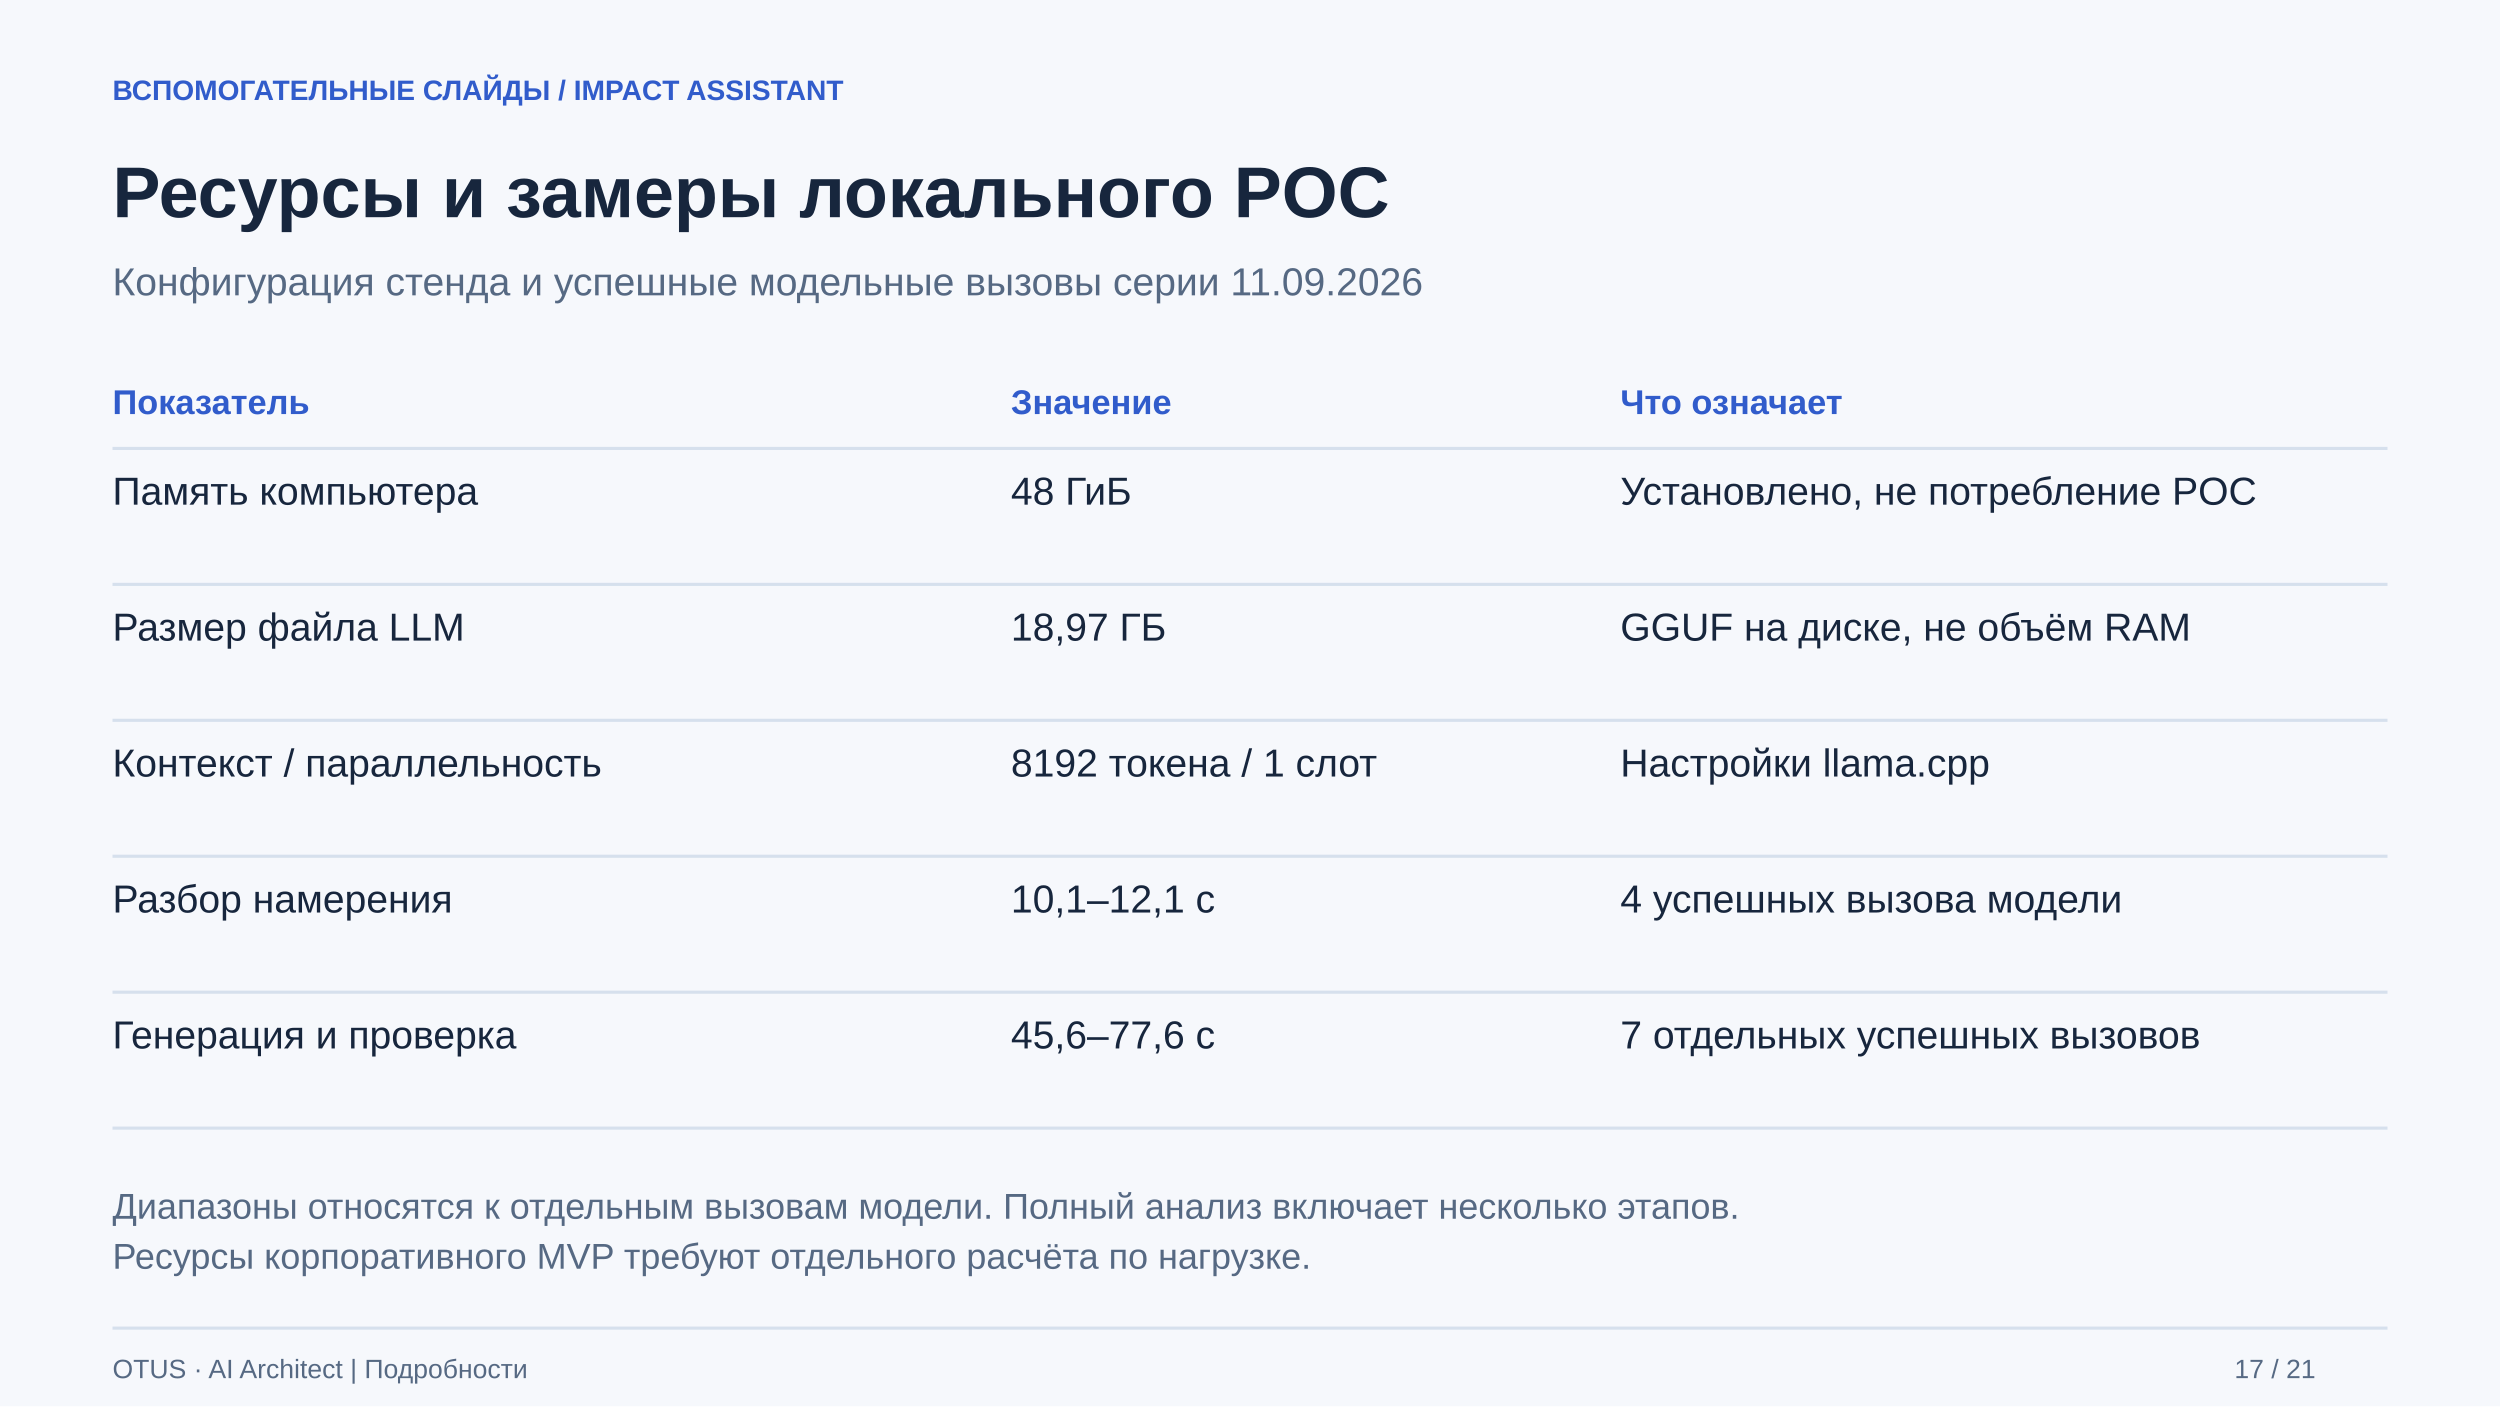
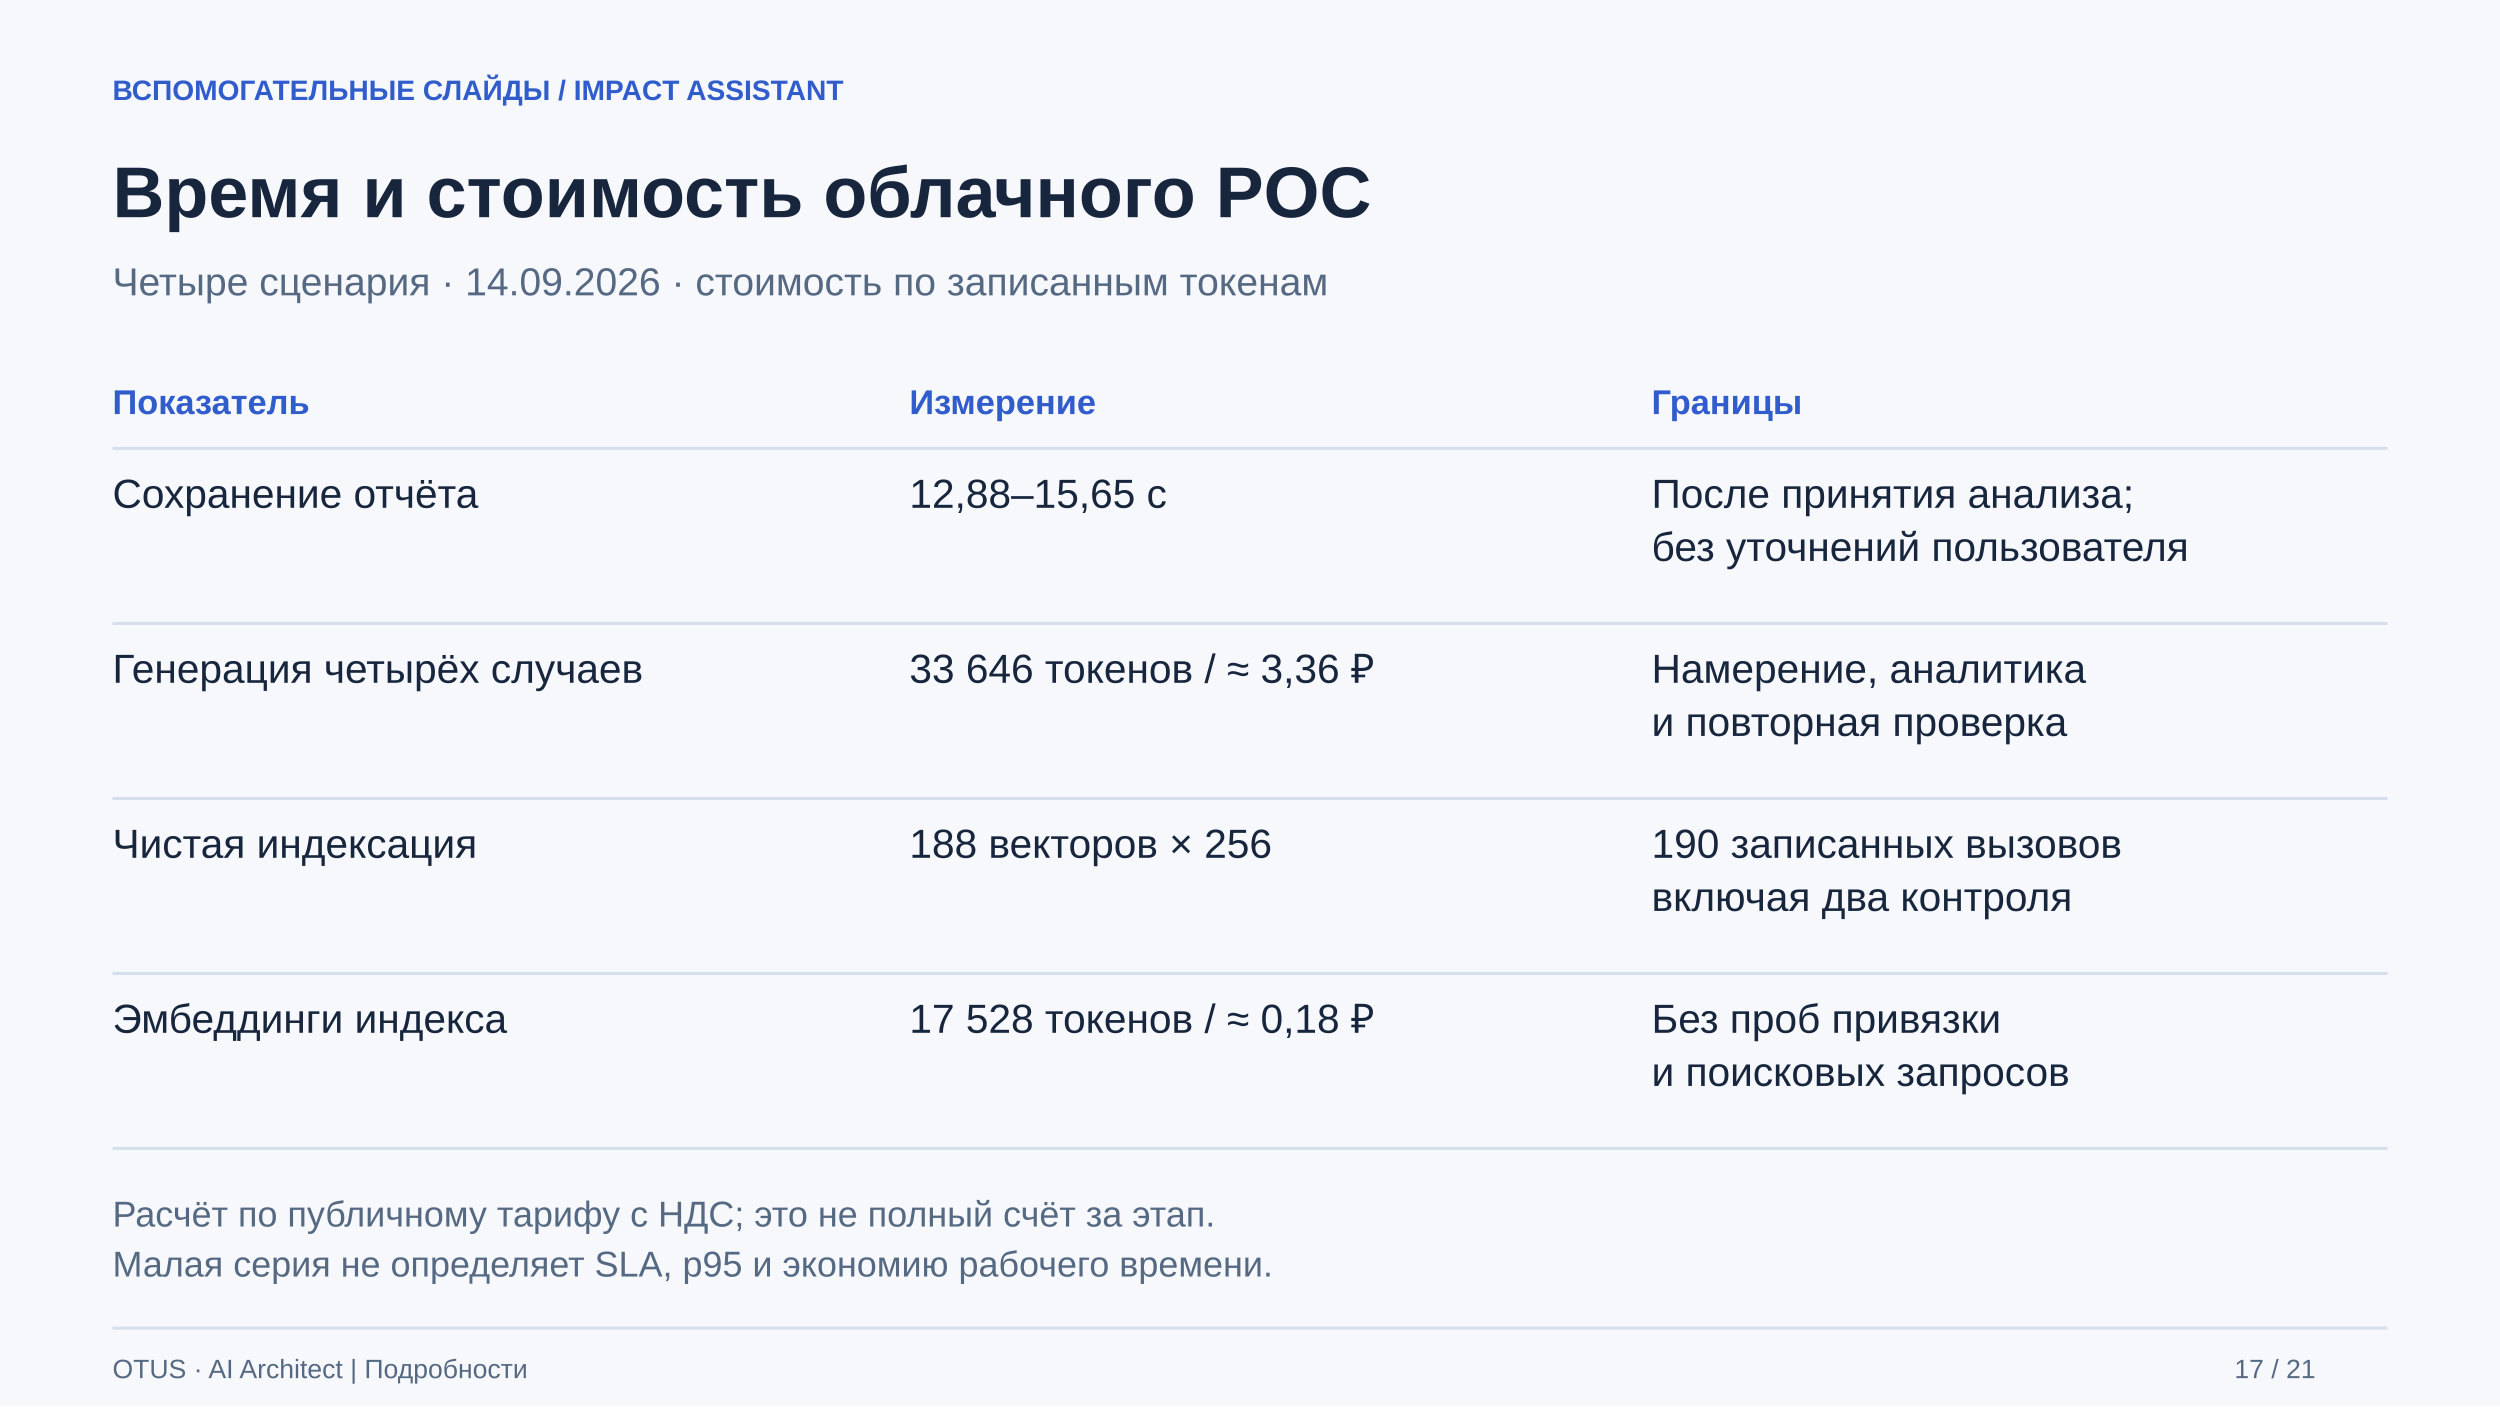
<svg xmlns="http://www.w3.org/2000/svg" width="1600" height="900" viewBox="0 0 1600 900" role="img" aria-labelledby="title desc">
  <defs>
    <marker id="arrow" markerWidth="10" markerHeight="10" refX="8" refY="5" orient="auto">
      <path d="M1 1L8 5L1 9Z" fill="#315CCB" />
    </marker>
  </defs>
  <g font-family="Arial, sans-serif">
    <rect width="1600" height="900" fill="#F6F8FC" />
    <text x="72" y="64" font-size="18" fill="#315CCB" font-weight="700">ВСПОМОГАТЕЛЬНЫЕ СЛАЙДЫ  /  IMPACT ASSISTANT</text>
-     <text x="72" y="139" font-size="46" fill="#17263D" font-weight="700">Ресурсы и замеры локального POC</text>
-     <text x="72" y="189" font-size="25" fill="#566983" font-weight="400">Конфигурация стенда и успешные модельные вызовы серии 11.09.2026</text>
+     <text x="72" y="139" font-size="46" fill="#17263D" font-weight="700">Время и стоимость облачного POC</text>
+     <text x="72" y="189" font-size="25" fill="#566983" font-weight="400">Четыре сценария · 14.09.2026 · стоимость по записанным токенам</text>
    <text x="72" y="265" font-size="22" fill="#315CCB" font-weight="700">Показатель</text>
-     <text x="647" y="265" font-size="22" fill="#315CCB" font-weight="700">Значение</text>
-     <text x="1037" y="265" font-size="22" fill="#315CCB" font-weight="700">Что означает</text>
+     <text x="582" y="265" font-size="22" fill="#315CCB" font-weight="700">Измерение</text>
+     <text x="1057" y="265" font-size="22" fill="#315CCB" font-weight="700">Границы</text>
    <path d="M72 287h1456" stroke="#D6E0ED" stroke-width="2" />
-     <text x="72" y="323" font-size="25" fill="#17263D" font-weight="400">Память компьютера</text>
-     <text x="647" y="323" font-size="25" fill="#17263D" font-weight="400">48 ГиБ</text>
-     <text x="1037" y="323" font-size="25" fill="#17263D" font-weight="400">Установлено, не потребление POC</text>
-     <path d="M72 374h1456" stroke="#D6E0ED" stroke-width="2" />
-     <text x="72" y="410" font-size="25" fill="#17263D" font-weight="400">Размер файла LLM</text>
-     <text x="647" y="410" font-size="25" fill="#17263D" font-weight="400">18,97 ГБ</text>
-     <text x="1037" y="410" font-size="25" fill="#17263D" font-weight="400">GGUF на диске, не объём RAM</text>
-     <path d="M72 461h1456" stroke="#D6E0ED" stroke-width="2" />
-     <text x="72" y="497" font-size="25" fill="#17263D" font-weight="400">Контекст / параллельность</text>
-     <text x="647" y="497" font-size="25" fill="#17263D" font-weight="400">8192 токена / 1 слот</text>
-     <text x="1037" y="497" font-size="25" fill="#17263D" font-weight="400">Настройки llama.cpp</text>
-     <path d="M72 548h1456" stroke="#D6E0ED" stroke-width="2" />
-     <text x="72" y="584" font-size="25" fill="#17263D" font-weight="400">Разбор намерения</text>
-     <text x="647" y="584" font-size="25" fill="#17263D" font-weight="400">10,1–12,1 с</text>
-     <text x="1037" y="584" font-size="25" fill="#17263D" font-weight="400">4 успешных вызова модели</text>
-     <path d="M72 635h1456" stroke="#D6E0ED" stroke-width="2" />
-     <text x="72" y="671" font-size="25" fill="#17263D" font-weight="400">Генерация и проверка</text>
-     <text x="647" y="671" font-size="25" fill="#17263D" font-weight="400">45,6–77,6 с</text>
-     <text x="1037" y="671" font-size="25" fill="#17263D" font-weight="400">7 отдельных успешных вызовов</text>
-     <path d="M72 722h1456" stroke="#D6E0ED" stroke-width="2" />
-     <text x="72" y="780" font-size="23" fill="#566983" font-weight="400">Диапазоны относятся к отдельным вызовам модели. Полный анализ включает несколько этапов.</text>
-     <text x="72" y="812" font-size="23" fill="#566983" font-weight="400">Ресурсы корпоративного MVP требуют отдельного расчёта по нагрузке.</text>
+     <text x="72" y="325" font-size="26" fill="#17263D" font-weight="400">Сохранение отчёта</text>
+     <text x="582" y="325" font-size="26" fill="#17263D" font-weight="400">12,88–15,65 с</text>
+     <text x="1057" y="325" font-size="26" fill="#17263D" font-weight="400">После принятия анализа;</text>
+     <text x="1057" y="359" font-size="26" fill="#17263D" font-weight="400">без уточнений пользователя</text>
+     <path d="M72 399h1456" stroke="#D6E0ED" stroke-width="2" />
+     <text x="72" y="437" font-size="26" fill="#17263D" font-weight="400">Генерация четырёх случаев</text>
+     <text x="582" y="437" font-size="26" fill="#17263D" font-weight="400">33 646 токенов / ≈ 3,36 ₽</text>
+     <text x="1057" y="437" font-size="26" fill="#17263D" font-weight="400">Намерение, аналитика</text>
+     <text x="1057" y="471" font-size="26" fill="#17263D" font-weight="400">и повторная проверка</text>
+     <path d="M72 511h1456" stroke="#D6E0ED" stroke-width="2" />
+     <text x="72" y="549" font-size="26" fill="#17263D" font-weight="400">Чистая индексация</text>
+     <text x="582" y="549" font-size="26" fill="#17263D" font-weight="400">188 векторов × 256</text>
+     <text x="1057" y="549" font-size="26" fill="#17263D" font-weight="400">190 записанных вызовов</text>
+     <text x="1057" y="583" font-size="26" fill="#17263D" font-weight="400">включая два контроля</text>
+     <path d="M72 623h1456" stroke="#D6E0ED" stroke-width="2" />
+     <text x="72" y="661" font-size="26" fill="#17263D" font-weight="400">Эмбеддинги индекса</text>
+     <text x="582" y="661" font-size="26" fill="#17263D" font-weight="400">17 528 токенов / ≈ 0,18 ₽</text>
+     <text x="1057" y="661" font-size="26" fill="#17263D" font-weight="400">Без проб привязки</text>
+     <text x="1057" y="695" font-size="26" fill="#17263D" font-weight="400">и поисковых запросов</text>
+     <path d="M72 735h1456" stroke="#D6E0ED" stroke-width="2" />
+     <text x="72" y="785" font-size="23" fill="#566983" font-weight="400">Расчёт по публичному тарифу с НДС; это не полный счёт за этап.</text>
+     <text x="72" y="817" font-size="23" fill="#566983" font-weight="400">Малая серия не определяет SLA, p95 и экономию рабочего времени.</text>
    <path d="M72 850h1456" stroke="#D6E0ED" stroke-width="2" />
    <text x="72" y="882" font-size="17" fill="#566983" font-weight="400">OTUS · AI Architect   |   Подробности</text>
    <text x="1430" y="882" font-size="17" fill="#566983" font-weight="400">17 / 21</text>
  </g>
</svg>
